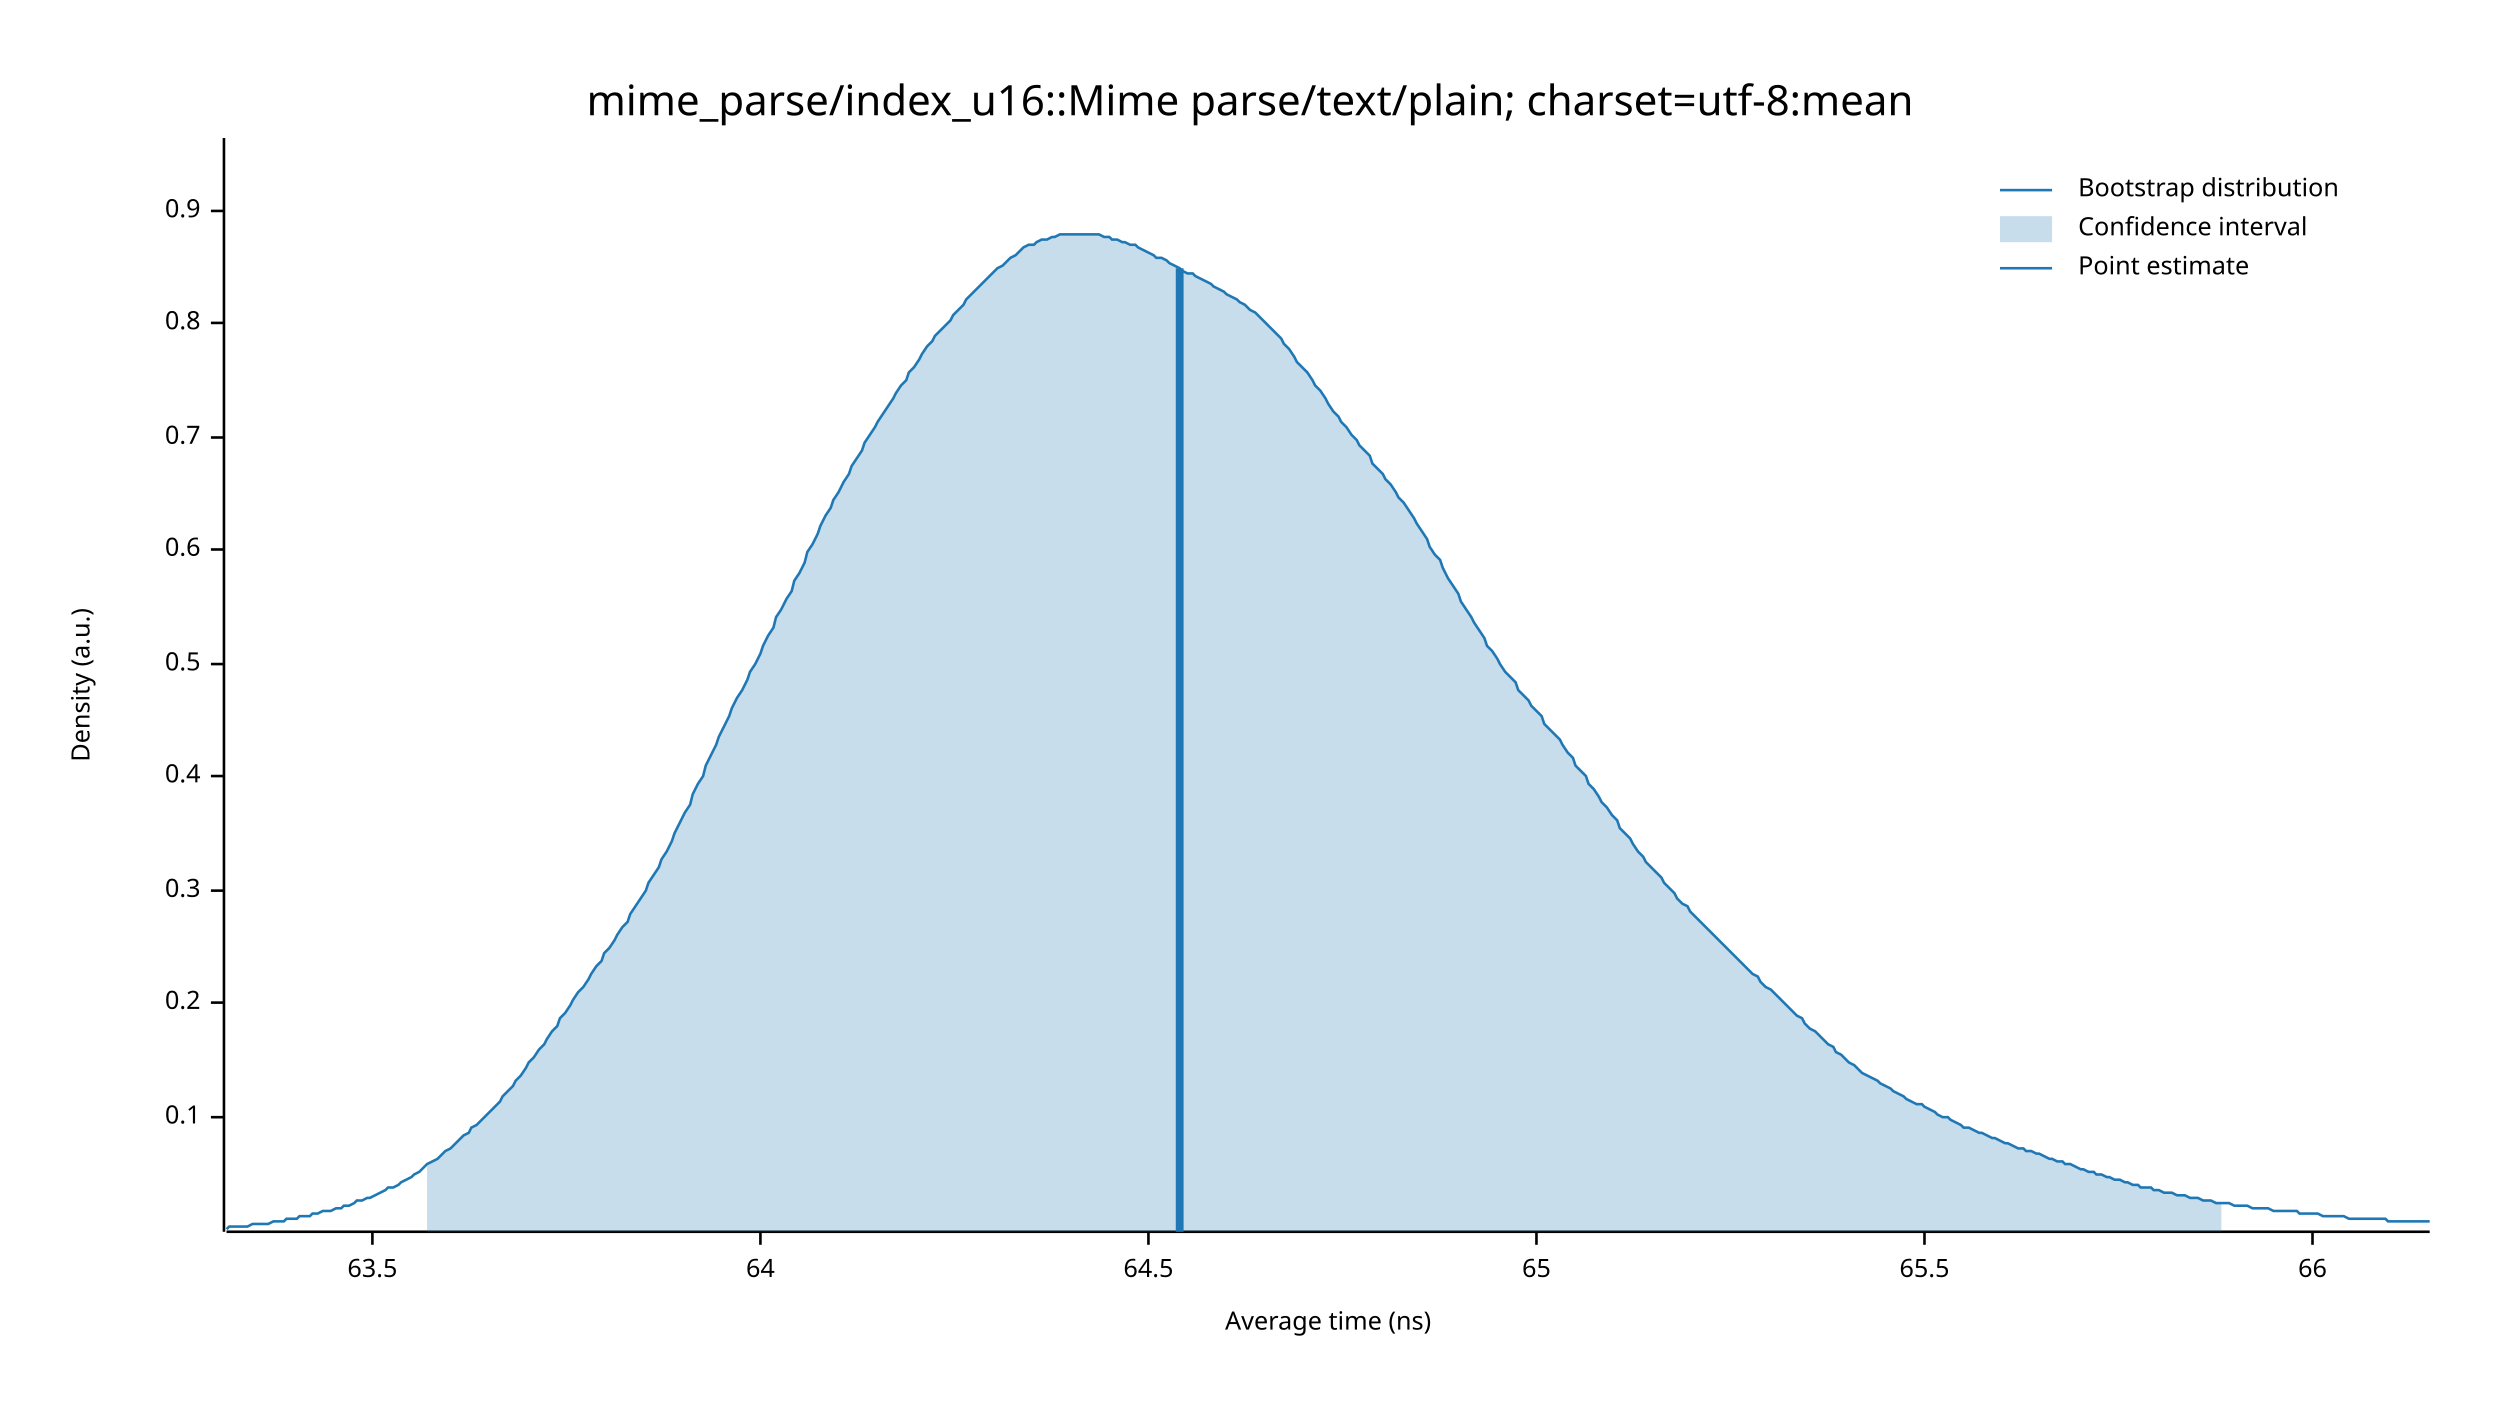
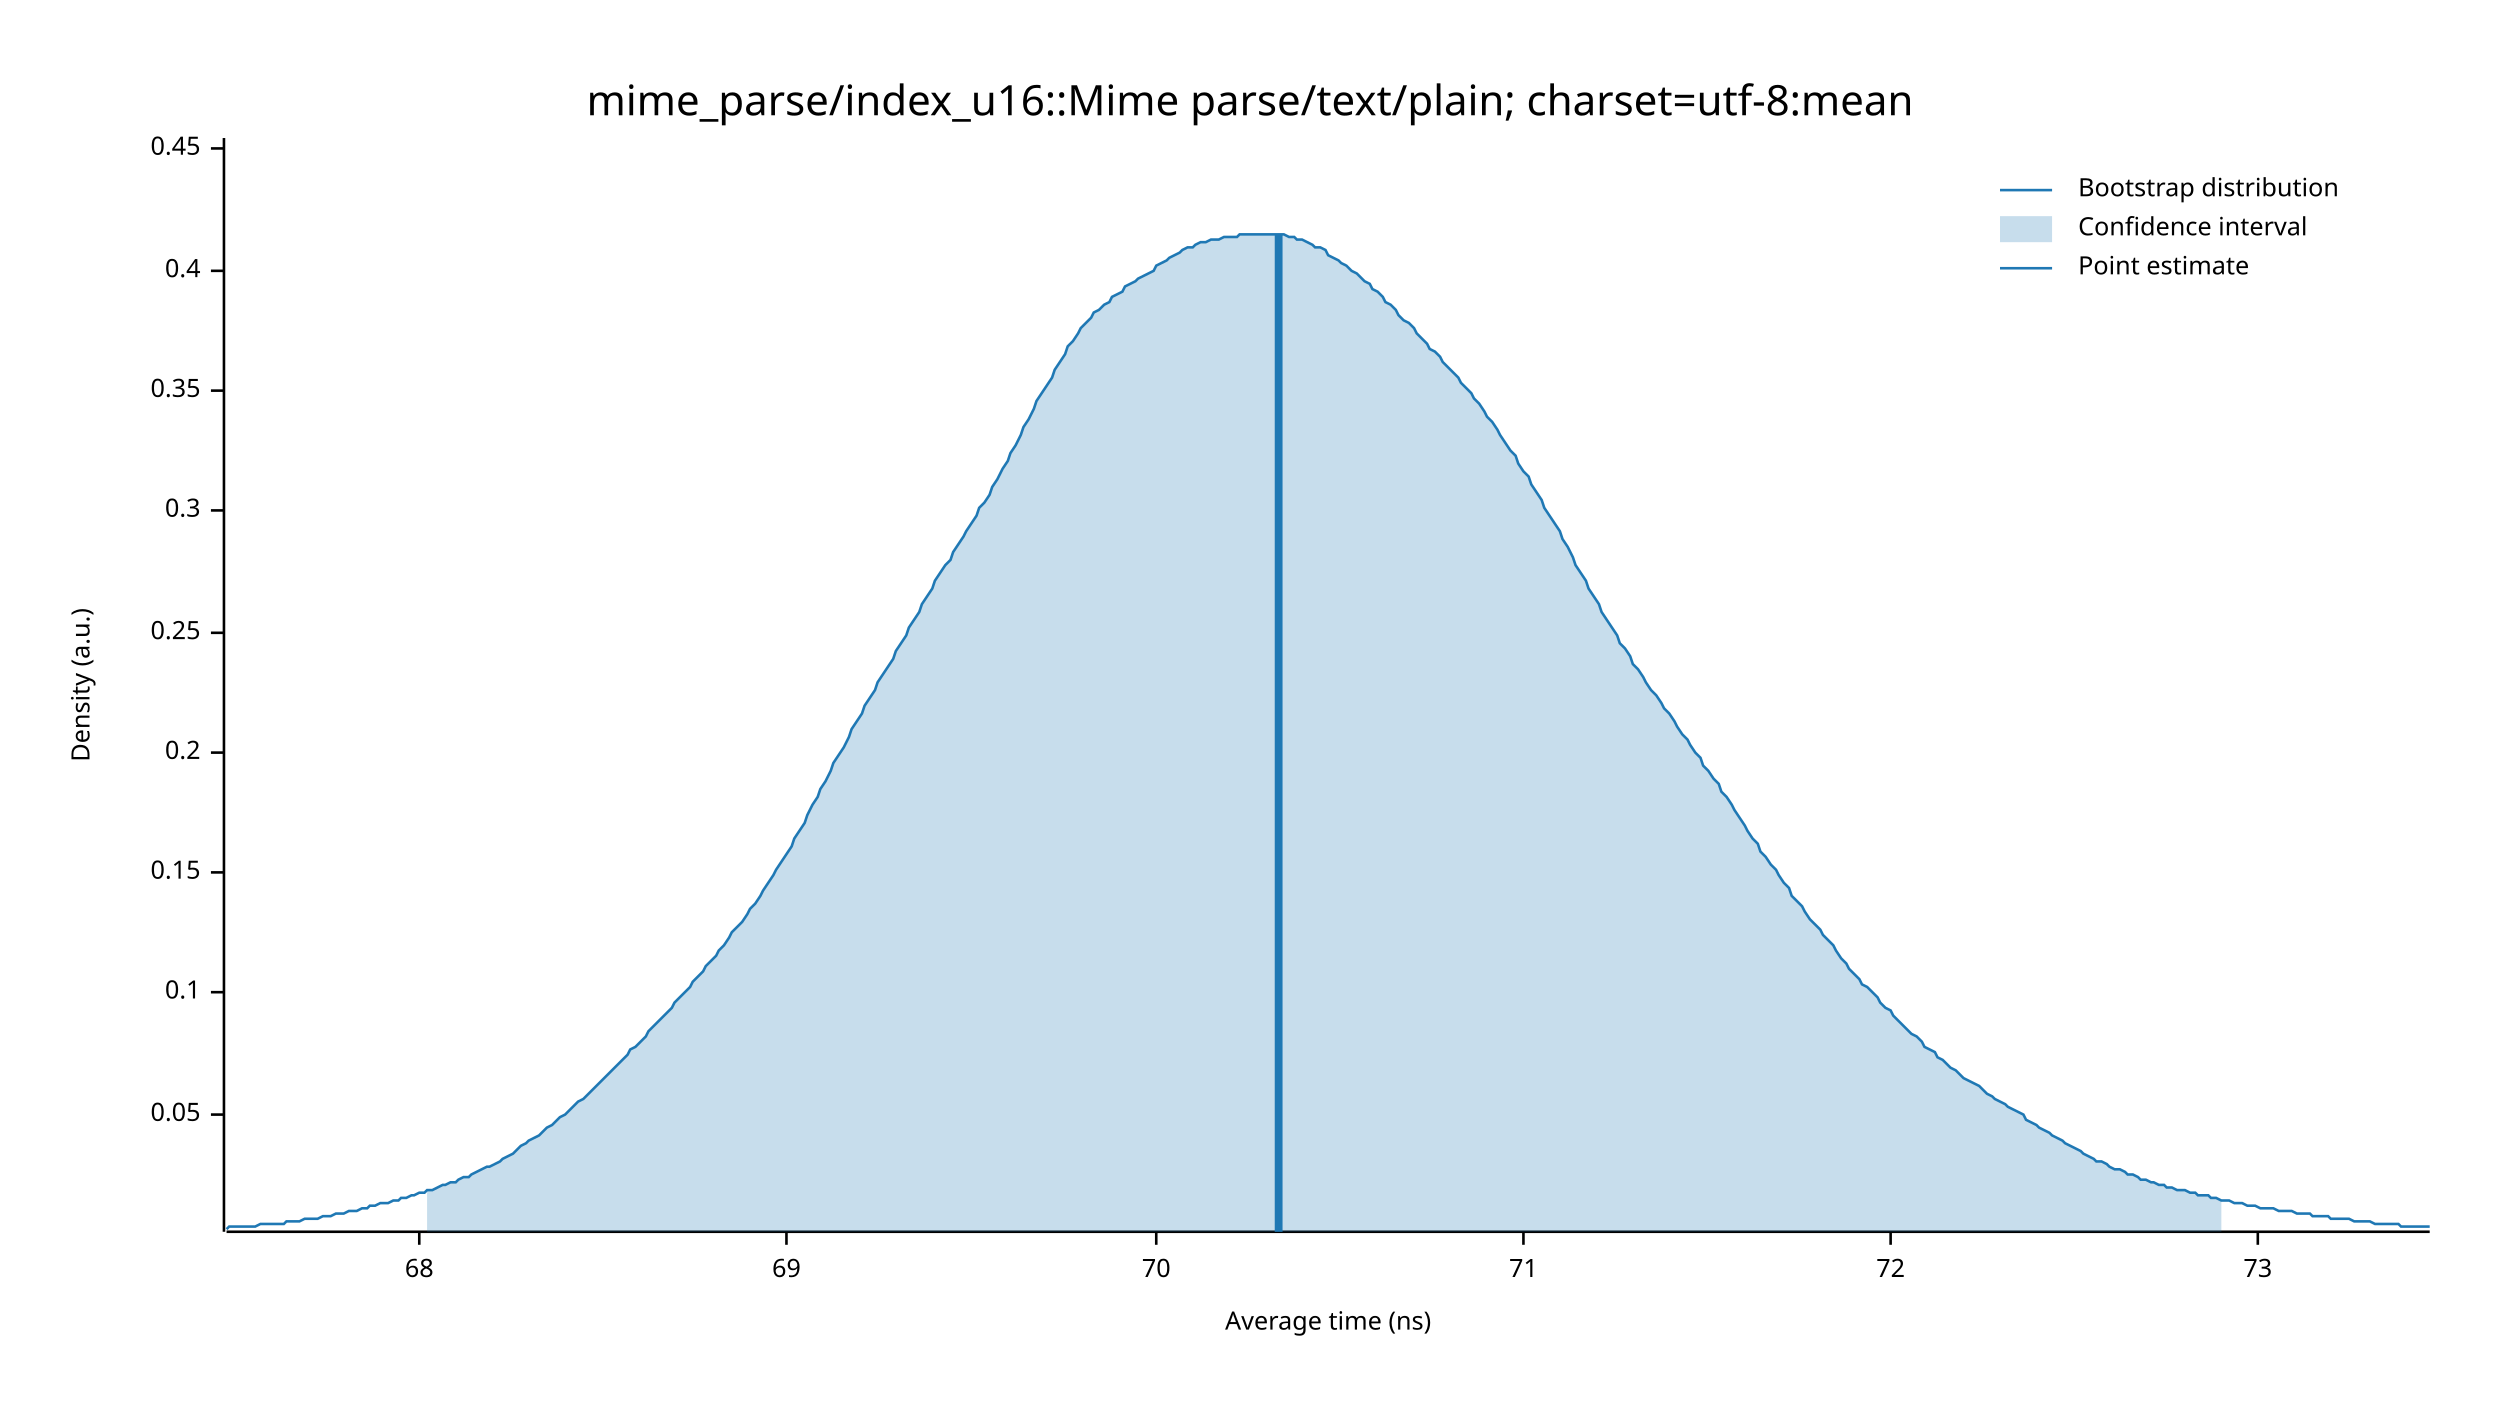
<svg xmlns="http://www.w3.org/2000/svg" width="960" height="540" viewBox="0 0 960 540">
  <text x="480" y="32" dy="0.76em" text-anchor="middle" font-family="sans-serif" font-size="16.129" opacity="1" fill="#000000">
mime_parse/index_u16::Mime parse/text/plain; charset=utf-8:mean
</text>
  <text x="27" y="263" dy="0.76em" text-anchor="middle" font-family="sans-serif" font-size="9.677" opacity="1" fill="#000000" transform="rotate(270, 27, 263)">
Density (a.u.)
</text>
  <text x="510" y="513" dy="-0.5ex" text-anchor="middle" font-family="sans-serif" font-size="9.677" opacity="1" fill="#000000">
Average time (ns)
</text>
  <polyline fill="none" opacity="1" stroke="#000000" stroke-width="1" points="86,53 86,473 " />
-   <text x="77" y="429" dy="0.5ex" text-anchor="end" font-family="sans-serif" font-size="9.677" opacity="1" fill="#000000">
+   <text x="77" y="428" dy="0.5ex" text-anchor="end" font-family="sans-serif" font-size="9.677" opacity="1" fill="#000000">
+ 0.05
+ </text>
+   <polyline fill="none" opacity="1" stroke="#000000" stroke-width="1" points="81,428 86,428 " />
+   <text x="77" y="381" dy="0.5ex" text-anchor="end" font-family="sans-serif" font-size="9.677" opacity="1" fill="#000000">
0.1
</text>
-   <polyline fill="none" opacity="1" stroke="#000000" stroke-width="1" points="81,429 86,429 " />
-   <text x="77" y="385" dy="0.5ex" text-anchor="end" font-family="sans-serif" font-size="9.677" opacity="1" fill="#000000">
+   <polyline fill="none" opacity="1" stroke="#000000" stroke-width="1" points="81,381 86,381 " />
+   <text x="77" y="335" dy="0.5ex" text-anchor="end" font-family="sans-serif" font-size="9.677" opacity="1" fill="#000000">
+ 0.15
+ </text>
+   <polyline fill="none" opacity="1" stroke="#000000" stroke-width="1" points="81,335 86,335 " />
+   <text x="77" y="289" dy="0.5ex" text-anchor="end" font-family="sans-serif" font-size="9.677" opacity="1" fill="#000000">
0.2
</text>
-   <polyline fill="none" opacity="1" stroke="#000000" stroke-width="1" points="81,385 86,385 " />
-   <text x="77" y="342" dy="0.5ex" text-anchor="end" font-family="sans-serif" font-size="9.677" opacity="1" fill="#000000">
+   <polyline fill="none" opacity="1" stroke="#000000" stroke-width="1" points="81,289 86,289 " />
+   <text x="77" y="243" dy="0.5ex" text-anchor="end" font-family="sans-serif" font-size="9.677" opacity="1" fill="#000000">
+ 0.25
+ </text>
+   <polyline fill="none" opacity="1" stroke="#000000" stroke-width="1" points="81,243 86,243 " />
+   <text x="77" y="196" dy="0.5ex" text-anchor="end" font-family="sans-serif" font-size="9.677" opacity="1" fill="#000000">
0.3
</text>
-   <polyline fill="none" opacity="1" stroke="#000000" stroke-width="1" points="81,342 86,342 " />
-   <text x="77" y="298" dy="0.5ex" text-anchor="end" font-family="sans-serif" font-size="9.677" opacity="1" fill="#000000">
+   <polyline fill="none" opacity="1" stroke="#000000" stroke-width="1" points="81,196 86,196 " />
+   <text x="77" y="150" dy="0.5ex" text-anchor="end" font-family="sans-serif" font-size="9.677" opacity="1" fill="#000000">
+ 0.35
+ </text>
+   <polyline fill="none" opacity="1" stroke="#000000" stroke-width="1" points="81,150 86,150 " />
+   <text x="77" y="104" dy="0.5ex" text-anchor="end" font-family="sans-serif" font-size="9.677" opacity="1" fill="#000000">
0.4
</text>
-   <polyline fill="none" opacity="1" stroke="#000000" stroke-width="1" points="81,298 86,298 " />
-   <text x="77" y="255" dy="0.5ex" text-anchor="end" font-family="sans-serif" font-size="9.677" opacity="1" fill="#000000">
- 0.5
+   <polyline fill="none" opacity="1" stroke="#000000" stroke-width="1" points="81,104 86,104 " />
+   <text x="77" y="57" dy="0.5ex" text-anchor="end" font-family="sans-serif" font-size="9.677" opacity="1" fill="#000000">
+ 0.45
</text>
-   <polyline fill="none" opacity="1" stroke="#000000" stroke-width="1" points="81,255 86,255 " />
-   <text x="77" y="211" dy="0.5ex" text-anchor="end" font-family="sans-serif" font-size="9.677" opacity="1" fill="#000000">
- 0.6
+   <polyline fill="none" opacity="1" stroke="#000000" stroke-width="1" points="81,57 86,57 " />
+   <polyline fill="none" opacity="1" stroke="#000000" stroke-width="1" points="87,473 933,473 " />
+   <text x="161" y="483" dy="0.76em" text-anchor="middle" font-family="sans-serif" font-size="9.677" opacity="1" fill="#000000">
+ 68
</text>
-   <polyline fill="none" opacity="1" stroke="#000000" stroke-width="1" points="81,211 86,211 " />
-   <text x="77" y="168" dy="0.5ex" text-anchor="end" font-family="sans-serif" font-size="9.677" opacity="1" fill="#000000">
- 0.7
+   <polyline fill="none" opacity="1" stroke="#000000" stroke-width="1" points="161,473 161,478 " />
+   <text x="302" y="483" dy="0.76em" text-anchor="middle" font-family="sans-serif" font-size="9.677" opacity="1" fill="#000000">
+ 69
</text>
-   <polyline fill="none" opacity="1" stroke="#000000" stroke-width="1" points="81,168 86,168 " />
-   <text x="77" y="124" dy="0.5ex" text-anchor="end" font-family="sans-serif" font-size="9.677" opacity="1" fill="#000000">
- 0.8
+   <polyline fill="none" opacity="1" stroke="#000000" stroke-width="1" points="302,473 302,478 " />
+   <text x="444" y="483" dy="0.76em" text-anchor="middle" font-family="sans-serif" font-size="9.677" opacity="1" fill="#000000">
+ 70
</text>
-   <polyline fill="none" opacity="1" stroke="#000000" stroke-width="1" points="81,124 86,124 " />
-   <text x="77" y="81" dy="0.5ex" text-anchor="end" font-family="sans-serif" font-size="9.677" opacity="1" fill="#000000">
- 0.9
+   <polyline fill="none" opacity="1" stroke="#000000" stroke-width="1" points="444,473 444,478 " />
+   <text x="585" y="483" dy="0.76em" text-anchor="middle" font-family="sans-serif" font-size="9.677" opacity="1" fill="#000000">
+ 71
</text>
-   <polyline fill="none" opacity="1" stroke="#000000" stroke-width="1" points="81,81 86,81 " />
-   <polyline fill="none" opacity="1" stroke="#000000" stroke-width="1" points="87,473 933,473 " />
-   <text x="143" y="483" dy="0.76em" text-anchor="middle" font-family="sans-serif" font-size="9.677" opacity="1" fill="#000000">
- 63.5
+   <polyline fill="none" opacity="1" stroke="#000000" stroke-width="1" points="585,473 585,478 " />
+   <text x="726" y="483" dy="0.76em" text-anchor="middle" font-family="sans-serif" font-size="9.677" opacity="1" fill="#000000">
+ 72
</text>
-   <polyline fill="none" opacity="1" stroke="#000000" stroke-width="1" points="143,473 143,478 " />
-   <text x="292" y="483" dy="0.76em" text-anchor="middle" font-family="sans-serif" font-size="9.677" opacity="1" fill="#000000">
- 64
+   <polyline fill="none" opacity="1" stroke="#000000" stroke-width="1" points="726,473 726,478 " />
+   <text x="867" y="483" dy="0.76em" text-anchor="middle" font-family="sans-serif" font-size="9.677" opacity="1" fill="#000000">
+ 73
</text>
-   <polyline fill="none" opacity="1" stroke="#000000" stroke-width="1" points="292,473 292,478 " />
-   <text x="441" y="483" dy="0.76em" text-anchor="middle" font-family="sans-serif" font-size="9.677" opacity="1" fill="#000000">
- 64.5
- </text>
-   <polyline fill="none" opacity="1" stroke="#000000" stroke-width="1" points="441,473 441,478 " />
-   <text x="590" y="483" dy="0.76em" text-anchor="middle" font-family="sans-serif" font-size="9.677" opacity="1" fill="#000000">
- 65
- </text>
-   <polyline fill="none" opacity="1" stroke="#000000" stroke-width="1" points="590,473 590,478 " />
-   <text x="739" y="483" dy="0.76em" text-anchor="middle" font-family="sans-serif" font-size="9.677" opacity="1" fill="#000000">
- 65.5
- </text>
-   <polyline fill="none" opacity="1" stroke="#000000" stroke-width="1" points="739,473 739,478 " />
-   <text x="888" y="483" dy="0.76em" text-anchor="middle" font-family="sans-serif" font-size="9.677" opacity="1" fill="#000000">
- 66
- </text>
-   <polyline fill="none" opacity="1" stroke="#000000" stroke-width="1" points="888,473 888,478 " />
-   <polyline fill="none" opacity="1" stroke="#1F78B4" stroke-width="1" points="87,472 88,471 90,471 92,471 93,471 95,471 97,470 98,470 100,470 102,470 103,470 105,469 107,469 109,469 110,468 112,468 114,468 115,467 117,467 119,467 120,466 122,466 124,465 125,465 127,465 129,464 131,464 132,463 134,463 136,462 137,461 139,461 141,460 142,460 144,459 146,458 148,457 149,456 151,456 153,455 154,454 156,453 158,452 159,451 161,450 163,448 164,447 166,446 168,445 170,443 171,442 173,441 175,439 176,438 178,436 180,435 181,433 183,432 185,430 187,428 188,427 190,425 192,423 193,421 195,419 197,417 198,415 200,413 202,410 203,408 205,406 207,403 209,401 210,399 212,396 214,394 215,391 217,389 219,386 220,384 222,381 224,379 226,376 227,374 229,371 231,369 232,366 234,364 236,361 237,359 239,356 241,354 242,351 244,348 246,345 248,342 249,339 251,336 253,333 254,330 256,327 258,323 259,320 261,316 263,312 265,309 266,305 268,301 270,298 271,294 273,290 275,286 276,283 278,279 280,275 281,272 283,268 285,265 287,261 288,258 290,255 292,251 293,248 295,244 297,241 298,237 300,234 302,230 304,227 305,223 307,220 309,216 310,212 312,209 314,205 315,202 317,198 319,195 320,192 322,189 324,185 326,182 327,179 329,176 331,173 332,170 334,167 336,164 337,162 339,159 341,156 343,153 344,151 346,148 348,146 349,143 351,141 353,138 354,136 356,133 358,131 359,129 361,127 363,125 365,123 366,121 368,119 370,117 371,115 373,113 375,111 376,110 378,108 380,106 381,105 383,103 385,102 387,100 388,99 390,98 392,96 393,95 395,94 397,94 398,93 400,92 402,92 404,91 405,91 407,90 409,90 410,90 412,90 414,90 415,90 417,90 419,90 420,90 422,90 424,91 426,91 427,92 429,92 431,93 432,93 434,94 436,94 437,95 439,96 441,97 443,98 444,99 446,99 448,100 449,101 451,102 453,103 454,104 456,105 458,105 459,106 461,107 463,108 465,109 466,110 468,111 470,112 471,113 473,114 475,115 476,116 478,117 480,119 482,120 483,121 485,123 487,125 488,126 490,128 492,130 493,132 495,134 497,137 498,139 500,141 502,143 504,146 505,148 507,150 509,153 510,155 512,158 514,160 515,162 517,164 519,167 521,169 522,171 524,173 526,175 527,178 529,180 531,182 532,184 534,186 536,189 537,191 539,193 541,196 543,199 544,201 546,204 548,207 549,210 551,213 553,215 554,218 556,222 558,225 560,228 561,231 563,234 565,237 566,239 568,242 570,245 571,248 573,250 575,253 576,255 578,258 580,260 582,262 583,265 585,267 587,269 588,271 590,273 592,275 593,278 595,280 597,282 599,284 600,286 602,289 604,291 605,294 607,296 609,298 610,301 612,303 614,306 615,308 617,310 619,313 621,315 622,318 624,320 626,322 627,324 629,327 631,329 632,331 634,333 636,335 638,337 639,339 641,341 643,343 644,345 646,347 648,348 649,350 651,352 653,354 654,355 656,357 658,359 660,361 661,362 663,364 665,366 666,367 668,369 670,371 671,372 673,374 675,375 676,377 678,379 680,380 682,382 683,383 685,385 687,387 688,388 690,390 692,391 693,393 695,395 697,396 699,398 700,399 702,401 704,402 705,404 707,405 709,407 710,408 712,409 714,411 715,412 717,413 719,414 721,415 722,416 724,417 726,418 727,419 729,420 731,421 732,422 734,423 736,424 738,424 739,425 741,426 743,427 744,428 746,429 748,429 749,430 751,431 753,432 754,433 756,433 758,434 760,435 761,435 763,436 765,437 766,437 768,438 770,439 771,439 773,440 775,441 777,441 778,442 780,442 782,443 783,443 785,444 787,445 788,445 790,446 792,446 793,447 795,447 797,448 799,449 800,449 802,450 804,450 805,451 807,451 809,452 810,452 812,453 814,453 816,454 817,454 819,455 821,455 822,456 824,456 826,456 827,457 829,457 831,458 832,458 834,458 836,459 838,459 839,459 841,460 843,460 844,460 846,461 848,461 849,461 851,462 853,462 855,462 856,462 858,463 860,463 861,463 863,463 865,464 866,464 868,464 870,464 871,464 873,465 875,465 877,465 878,465 880,465 882,465 883,466 885,466 887,466 888,466 890,466 892,467 894,467 895,467 897,467 899,467 900,467 902,468 904,468 905,468 907,468 909,468 910,468 912,468 914,468 916,468 917,469 919,469 921,469 922,469 924,469 926,469 927,469 929,469 931,469 933,469 " />
-   <polygon opacity="0.25" fill="#1F78B4" points="164,447 166,446 168,445 170,443 171,442 173,441 175,439 176,438 178,436 180,435 181,433 183,432 185,430 187,428 188,427 190,425 192,423 193,421 195,419 197,417 198,415 200,413 202,410 203,408 205,406 207,403 209,401 210,399 212,396 214,394 215,391 217,389 219,386 220,384 222,381 224,379 226,376 227,374 229,371 231,369 232,366 234,364 236,361 237,359 239,356 241,354 242,351 244,348 246,345 248,342 249,339 251,336 253,333 254,330 256,327 258,323 259,320 261,316 263,312 265,309 266,305 268,301 270,298 271,294 273,290 275,286 276,283 278,279 280,275 281,272 283,268 285,265 287,261 288,258 290,255 292,251 293,248 295,244 297,241 298,237 300,234 302,230 304,227 305,223 307,220 309,216 310,212 312,209 314,205 315,202 317,198 319,195 320,192 322,189 324,185 326,182 327,179 329,176 331,173 332,170 334,167 336,164 337,162 339,159 341,156 343,153 344,151 346,148 348,146 349,143 351,141 353,138 354,136 356,133 358,131 359,129 361,127 363,125 365,123 366,121 368,119 370,117 371,115 373,113 375,111 376,110 378,108 380,106 381,105 383,103 385,102 387,100 388,99 390,98 392,96 393,95 395,94 397,94 398,93 400,92 402,92 404,91 405,91 407,90 409,90 410,90 412,90 414,90 415,90 417,90 419,90 420,90 422,90 424,91 426,91 427,92 429,92 431,93 432,93 434,94 436,94 437,95 439,96 441,97 443,98 444,99 446,99 448,100 449,101 451,102 453,103 454,104 456,105 458,105 459,106 461,107 463,108 465,109 466,110 468,111 470,112 471,113 473,114 475,115 476,116 478,117 480,119 482,120 483,121 485,123 487,125 488,126 490,128 492,130 493,132 495,134 497,137 498,139 500,141 502,143 504,146 505,148 507,150 509,153 510,155 512,158 514,160 515,162 517,164 519,167 521,169 522,171 524,173 526,175 527,178 529,180 531,182 532,184 534,186 536,189 537,191 539,193 541,196 543,199 544,201 546,204 548,207 549,210 551,213 553,215 554,218 556,222 558,225 560,228 561,231 563,234 565,237 566,239 568,242 570,245 571,248 573,250 575,253 576,255 578,258 580,260 582,262 583,265 585,267 587,269 588,271 590,273 592,275 593,278 595,280 597,282 599,284 600,286 602,289 604,291 605,294 607,296 609,298 610,301 612,303 614,306 615,308 617,310 619,313 621,315 622,318 624,320 626,322 627,324 629,327 631,329 632,331 634,333 636,335 638,337 639,339 641,341 643,343 644,345 646,347 648,348 649,350 651,352 653,354 654,355 656,357 658,359 660,361 661,362 663,364 665,366 666,367 668,369 670,371 671,372 673,374 675,375 676,377 678,379 680,380 682,382 683,383 685,385 687,387 688,388 690,390 692,391 693,393 695,395 697,396 699,398 700,399 702,401 704,402 705,404 707,405 709,407 710,408 712,409 714,411 715,412 717,413 719,414 721,415 722,416 724,417 726,418 727,419 729,420 731,421 732,422 734,423 736,424 738,424 739,425 741,426 743,427 744,428 746,429 748,429 749,430 751,431 753,432 754,433 756,433 758,434 760,435 761,435 763,436 765,437 766,437 768,438 770,439 771,439 773,440 775,441 777,441 778,442 780,442 782,443 783,443 785,444 787,445 788,445 790,446 792,446 793,447 795,447 797,448 799,449 800,449 802,450 804,450 805,451 807,451 809,452 810,452 812,453 814,453 816,454 817,454 819,455 821,455 822,456 824,456 826,456 827,457 829,457 831,458 832,458 834,458 836,459 838,459 839,459 841,460 843,460 844,460 846,461 848,461 849,461 851,462 853,462 853,473 164,473 " />
-   <polyline fill="none" opacity="1" stroke="#1F78B4" stroke-width="3" points="453,473 453,103 " />
+   <polyline fill="none" opacity="1" stroke="#000000" stroke-width="1" points="867,473 867,478 " />
+   <polyline fill="none" opacity="1" stroke="#1F78B4" stroke-width="1" points="87,472 88,471 90,471 92,471 93,471 95,471 97,471 98,471 100,470 102,470 103,470 105,470 107,470 109,470 110,469 112,469 114,469 115,469 117,468 119,468 120,468 122,468 124,467 125,467 127,467 129,466 131,466 132,466 134,465 136,465 137,465 139,464 141,464 142,463 144,463 146,462 148,462 149,462 151,461 153,461 154,460 156,460 158,459 159,459 161,458 163,458 164,457 166,457 168,456 170,455 171,455 173,454 175,454 176,453 178,452 180,452 181,451 183,450 185,449 187,448 188,448 190,447 192,446 193,445 195,444 197,443 198,442 200,440 202,439 203,438 205,437 207,436 209,434 210,433 212,432 214,430 215,429 217,428 219,426 220,425 222,423 224,422 226,420 227,419 229,417 231,415 232,414 234,412 236,410 237,409 239,407 241,405 242,403 244,402 246,400 248,398 249,396 251,394 253,392 254,391 256,389 258,387 259,385 261,383 263,381 265,379 266,377 268,375 270,373 271,371 273,369 275,367 276,365 278,363 280,360 281,358 283,356 285,354 287,351 288,349 290,347 292,344 293,342 295,339 297,336 298,334 300,331 302,328 304,325 305,322 307,319 309,316 310,313 312,309 314,306 315,303 317,300 319,296 320,293 322,290 324,287 326,283 327,280 329,277 331,274 332,271 334,268 336,265 337,262 339,259 341,256 343,253 344,250 346,247 348,244 349,241 351,238 353,235 354,232 356,229 358,226 359,223 361,220 363,217 365,215 366,212 368,209 370,206 371,204 373,201 375,198 376,195 378,193 380,190 381,187 383,184 385,180 387,177 388,174 390,171 392,167 393,164 395,161 397,157 398,154 400,151 402,148 404,145 405,142 407,139 409,136 410,133 412,131 414,128 415,126 417,124 419,122 420,120 422,119 424,117 426,116 427,114 429,113 431,112 432,110 434,109 436,108 437,107 439,106 441,105 443,104 444,102 446,101 448,100 449,99 451,98 453,97 454,96 456,95 458,95 459,94 461,93 463,93 465,92 466,92 468,92 470,91 471,91 473,91 475,91 476,90 478,90 480,90 482,90 483,90 485,90 487,90 488,90 490,90 492,90 493,90 495,91 497,91 498,92 500,92 502,93 504,94 505,95 507,95 509,96 510,98 512,99 514,100 515,101 517,102 519,104 521,105 522,106 524,108 526,109 527,111 529,112 531,114 532,116 534,117 536,119 537,121 539,123 541,124 543,126 544,128 546,130 548,132 549,134 551,135 553,137 554,139 556,141 558,143 560,145 561,147 563,149 565,151 566,153 568,155 570,158 571,160 573,162 575,165 576,167 578,170 580,173 582,175 583,178 585,181 587,183 588,186 590,189 592,192 593,195 595,198 597,201 599,204 600,207 602,210 604,214 605,217 607,220 609,223 610,226 612,229 614,232 615,235 617,238 619,241 621,244 622,247 624,249 626,252 627,255 629,257 631,260 632,262 634,265 636,267 638,270 639,272 641,274 643,277 644,279 646,282 648,284 649,286 651,289 653,291 654,294 656,296 658,299 660,301 661,304 663,306 665,309 666,311 668,314 670,317 671,319 673,322 675,324 676,327 678,329 680,332 682,334 683,336 685,339 687,341 688,344 690,346 692,348 693,350 695,353 697,355 699,357 700,359 702,361 704,363 705,365 707,368 709,370 710,372 712,374 714,376 715,378 717,379 719,381 721,383 722,385 724,387 726,388 727,390 729,392 731,394 732,395 734,397 736,398 738,400 739,402 741,403 743,404 744,406 746,407 748,409 749,410 751,411 753,413 754,414 756,415 758,416 760,417 761,418 763,420 765,421 766,422 768,423 770,424 771,425 773,426 775,427 777,428 778,430 780,431 782,432 783,433 785,434 787,435 788,436 790,437 792,438 793,439 795,440 797,441 799,442 800,443 802,444 804,445 805,446 807,446 809,447 810,448 812,449 814,449 816,450 817,451 819,451 821,452 822,453 824,453 826,454 827,454 829,455 831,455 832,456 834,456 836,457 838,457 839,457 841,458 843,458 844,459 846,459 848,459 849,460 851,460 853,461 855,461 856,461 858,462 860,462 861,462 863,463 865,463 866,463 868,464 870,464 871,464 873,464 875,465 877,465 878,465 880,465 882,466 883,466 885,466 887,466 888,467 890,467 892,467 894,467 895,468 897,468 899,468 900,468 902,468 904,469 905,469 907,469 909,469 910,469 912,470 914,470 916,470 917,470 919,470 921,470 922,471 924,471 926,471 927,471 929,471 931,471 933,471 " />
+   <polygon opacity="0.25" fill="#1F78B4" points="164,457 166,457 168,456 170,455 171,455 173,454 175,454 176,453 178,452 180,452 181,451 183,450 185,449 187,448 188,448 190,447 192,446 193,445 195,444 197,443 198,442 200,440 202,439 203,438 205,437 207,436 209,434 210,433 212,432 214,430 215,429 217,428 219,426 220,425 222,423 224,422 226,420 227,419 229,417 231,415 232,414 234,412 236,410 237,409 239,407 241,405 242,403 244,402 246,400 248,398 249,396 251,394 253,392 254,391 256,389 258,387 259,385 261,383 263,381 265,379 266,377 268,375 270,373 271,371 273,369 275,367 276,365 278,363 280,360 281,358 283,356 285,354 287,351 288,349 290,347 292,344 293,342 295,339 297,336 298,334 300,331 302,328 304,325 305,322 307,319 309,316 310,313 312,309 314,306 315,303 317,300 319,296 320,293 322,290 324,287 326,283 327,280 329,277 331,274 332,271 334,268 336,265 337,262 339,259 341,256 343,253 344,250 346,247 348,244 349,241 351,238 353,235 354,232 356,229 358,226 359,223 361,220 363,217 365,215 366,212 368,209 370,206 371,204 373,201 375,198 376,195 378,193 380,190 381,187 383,184 385,180 387,177 388,174 390,171 392,167 393,164 395,161 397,157 398,154 400,151 402,148 404,145 405,142 407,139 409,136 410,133 412,131 414,128 415,126 417,124 419,122 420,120 422,119 424,117 426,116 427,114 429,113 431,112 432,110 434,109 436,108 437,107 439,106 441,105 443,104 444,102 446,101 448,100 449,99 451,98 453,97 454,96 456,95 458,95 459,94 461,93 463,93 465,92 466,92 468,92 470,91 471,91 473,91 475,91 476,90 478,90 480,90 482,90 483,90 485,90 487,90 488,90 490,90 492,90 493,90 495,91 497,91 498,92 500,92 502,93 504,94 505,95 507,95 509,96 510,98 512,99 514,100 515,101 517,102 519,104 521,105 522,106 524,108 526,109 527,111 529,112 531,114 532,116 534,117 536,119 537,121 539,123 541,124 543,126 544,128 546,130 548,132 549,134 551,135 553,137 554,139 556,141 558,143 560,145 561,147 563,149 565,151 566,153 568,155 570,158 571,160 573,162 575,165 576,167 578,170 580,173 582,175 583,178 585,181 587,183 588,186 590,189 592,192 593,195 595,198 597,201 599,204 600,207 602,210 604,214 605,217 607,220 609,223 610,226 612,229 614,232 615,235 617,238 619,241 621,244 622,247 624,249 626,252 627,255 629,257 631,260 632,262 634,265 636,267 638,270 639,272 641,274 643,277 644,279 646,282 648,284 649,286 651,289 653,291 654,294 656,296 658,299 660,301 661,304 663,306 665,309 666,311 668,314 670,317 671,319 673,322 675,324 676,327 678,329 680,332 682,334 683,336 685,339 687,341 688,344 690,346 692,348 693,350 695,353 697,355 699,357 700,359 702,361 704,363 705,365 707,368 709,370 710,372 712,374 714,376 715,378 717,379 719,381 721,383 722,385 724,387 726,388 727,390 729,392 731,394 732,395 734,397 736,398 738,400 739,402 741,403 743,404 744,406 746,407 748,409 749,410 751,411 753,413 754,414 756,415 758,416 760,417 761,418 763,420 765,421 766,422 768,423 770,424 771,425 773,426 775,427 777,428 778,430 780,431 782,432 783,433 785,434 787,435 788,436 790,437 792,438 793,439 795,440 797,441 799,442 800,443 802,444 804,445 805,446 807,446 809,447 810,448 812,449 814,449 816,450 817,451 819,451 821,452 822,453 824,453 826,454 827,454 829,455 831,455 832,456 834,456 836,457 838,457 839,457 841,458 843,458 844,459 846,459 848,459 849,460 851,460 853,461 853,473 164,473 " />
+   <polyline fill="none" opacity="1" stroke="#1F78B4" stroke-width="3" points="491,473 491,90 " />
  <text x="798" y="68" dy="0.76em" text-anchor="start" font-family="sans-serif" font-size="9.677" opacity="1" fill="#000000">
Bootstrap distribution
</text>
  <text x="798" y="83" dy="0.76em" text-anchor="start" font-family="sans-serif" font-size="9.677" opacity="1" fill="#000000">
Confidence interval
</text>
  <text x="798" y="98" dy="0.76em" text-anchor="start" font-family="sans-serif" font-size="9.677" opacity="1" fill="#000000">
Point estimate
</text>
  <polyline fill="none" opacity="1" stroke="#1F78B4" stroke-width="1" points="768,73 788,73 " />
  <rect x="768" y="83" width="20" height="10" opacity="0.25" fill="#1F78B4" stroke="none" />
  <polyline fill="none" opacity="1" stroke="#1F78B4" stroke-width="1" points="768,103 788,103 " />
</svg>
